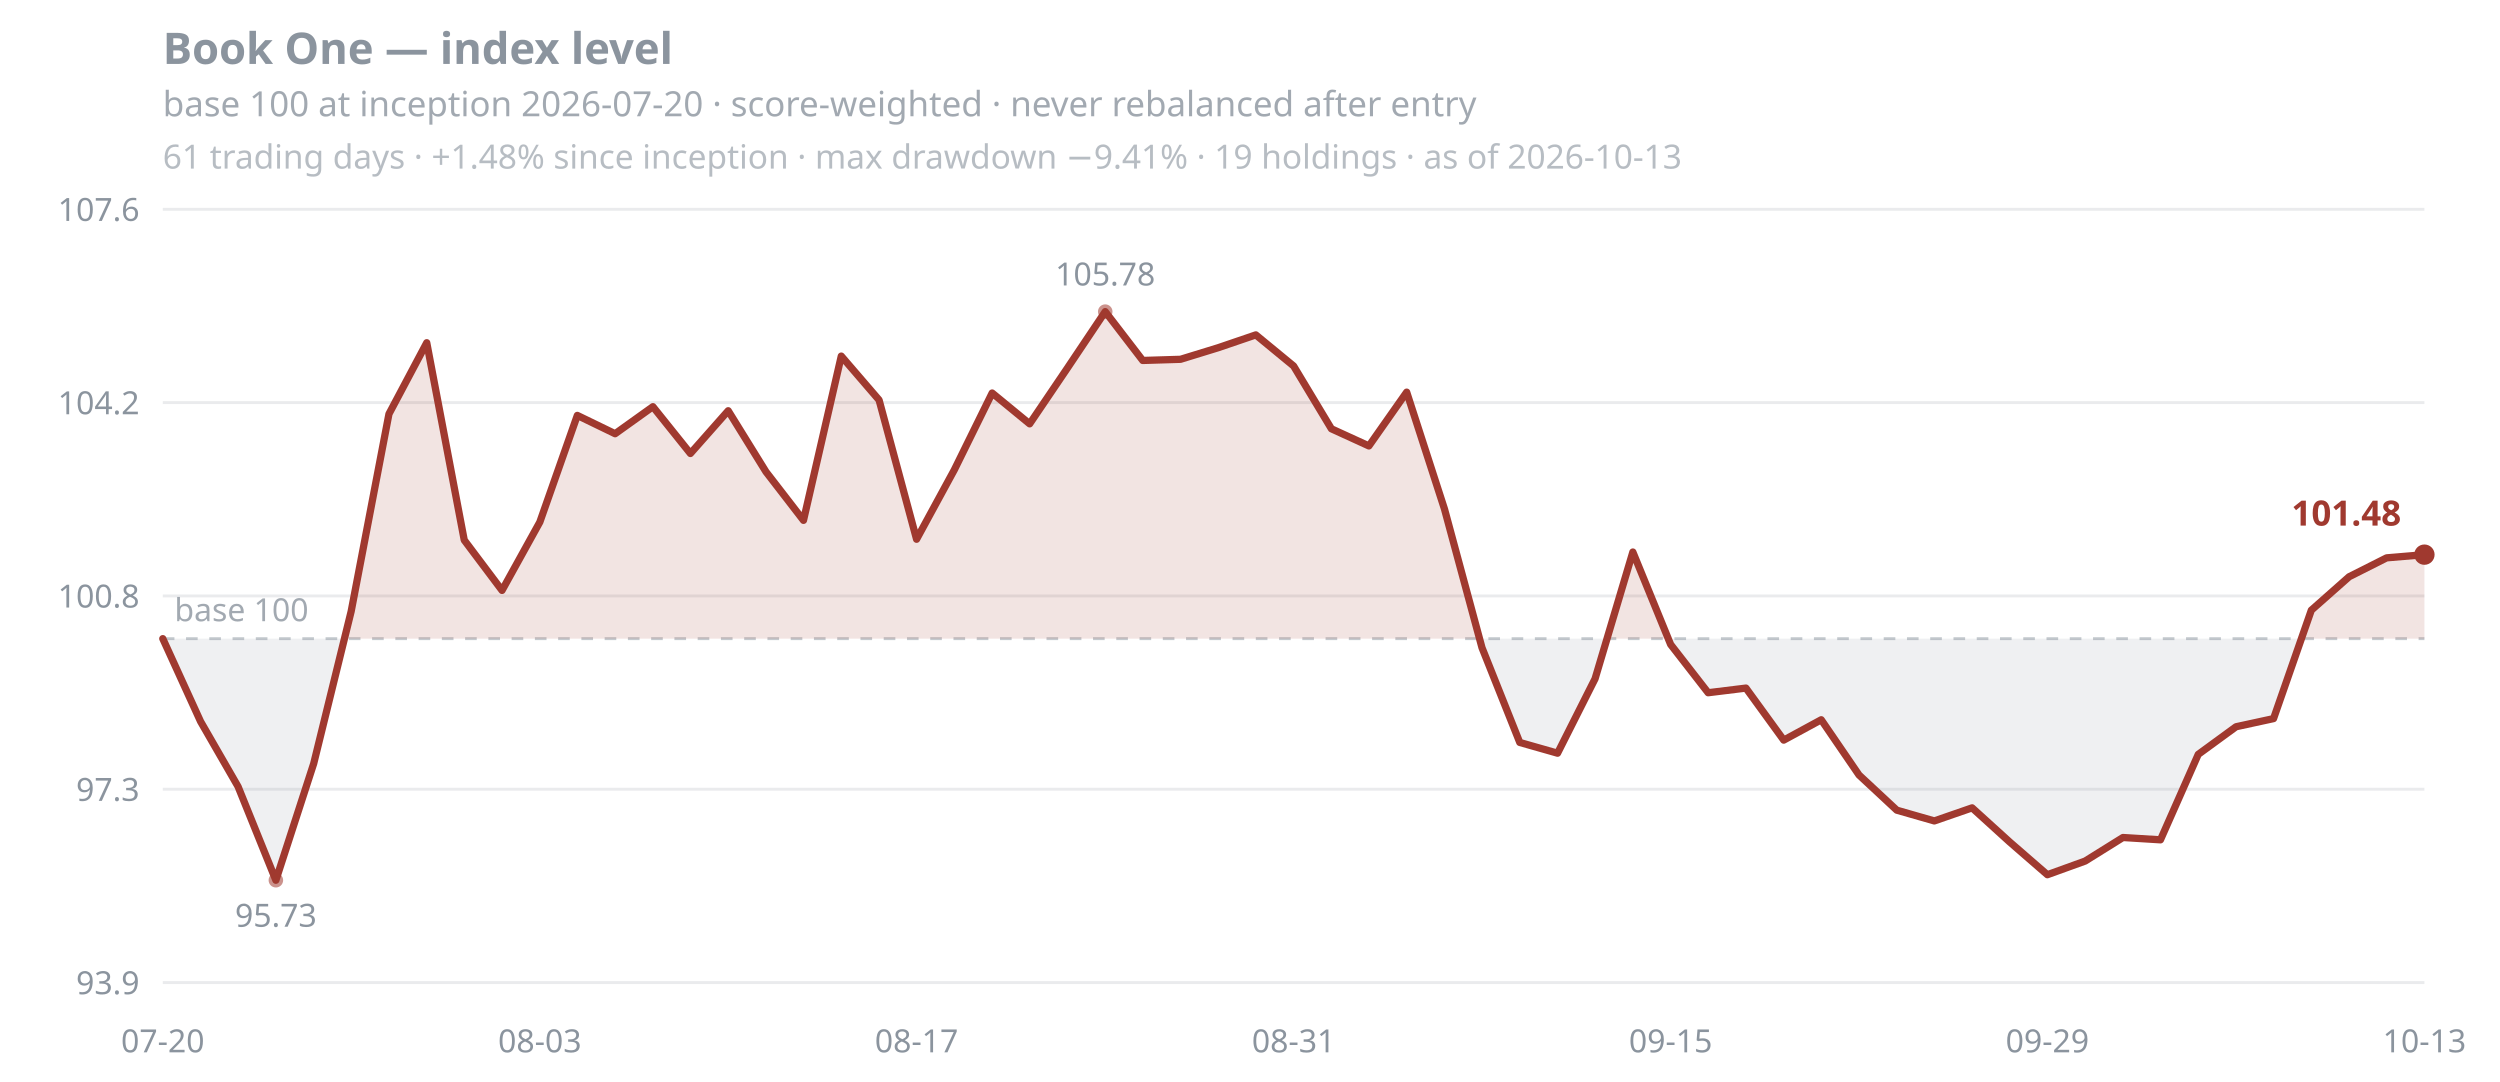
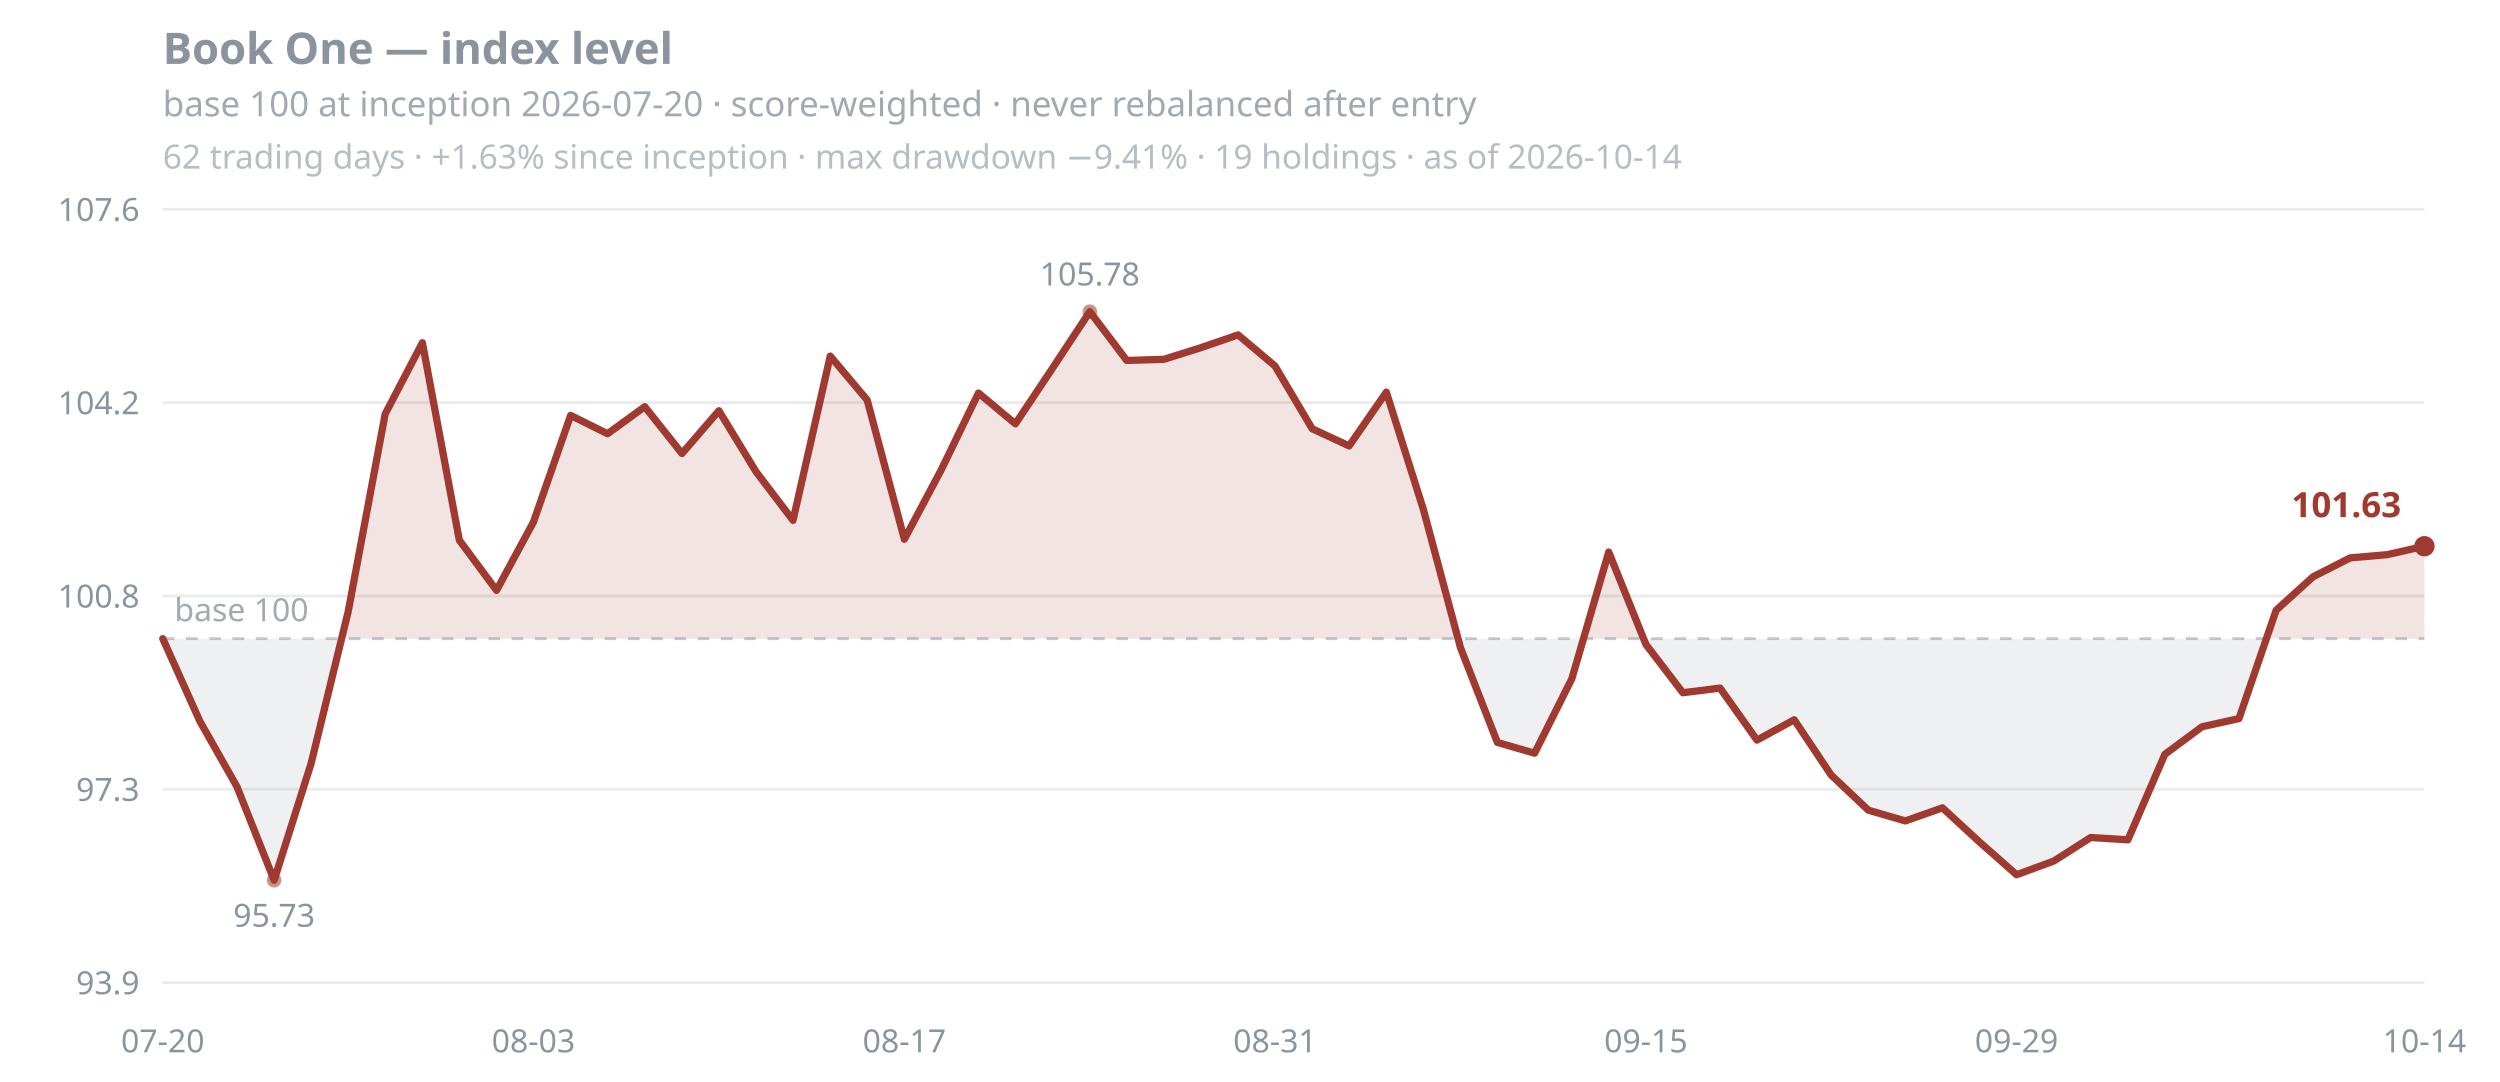
<svg xmlns="http://www.w3.org/2000/svg" viewBox="0 0 860 372" font-family="ui-sans-serif,system-ui,sans-serif">
  <text x="56" y="22" font-size="15" font-weight="600" fill="#8b949e">Book One — index level</text>
  <text x="56" y="40" font-size="12" fill="#8b949e" opacity="0.8">base 100 at inception 2026-07-20 · score-weighted · never rebalanced after entry</text>
-   <text x="56" y="58" font-size="11.5" fill="#8b949e" opacity="0.62">61 trading days · +1.48% since inception · max drawdown −9.41% · 19 holdings · as of 2026-10-13</text>
+   <text x="56" y="58" font-size="11.5" fill="#8b949e" opacity="0.62">62 trading days · +1.63% since inception · max drawdown −9.41% · 19 holdings · as of 2026-10-14</text>
  <line x1="56" y1="338.0" x2="834" y2="338.0" stroke="#8b949e" stroke-opacity="0.18" />
  <text x="48" y="342.0" font-size="11" fill="#8b949e" text-anchor="end">93.9</text>
  <line x1="56" y1="271.5" x2="834" y2="271.5" stroke="#8b949e" stroke-opacity="0.18" />
  <text x="48" y="275.5" font-size="11" fill="#8b949e" text-anchor="end">97.3</text>
  <line x1="56" y1="205.0" x2="834" y2="205.0" stroke="#8b949e" stroke-opacity="0.18" />
  <text x="48" y="209.0" font-size="11" fill="#8b949e" text-anchor="end">100.8</text>
  <line x1="56" y1="138.5" x2="834" y2="138.5" stroke="#8b949e" stroke-opacity="0.18" />
  <text x="48" y="142.5" font-size="11" fill="#8b949e" text-anchor="end">104.2</text>
  <line x1="56" y1="72.0" x2="834" y2="72.0" stroke="#8b949e" stroke-opacity="0.18" />
  <text x="48" y="76.0" font-size="11" fill="#8b949e" text-anchor="end">107.6</text>
  <line x1="56" y1="219.7" x2="834" y2="219.7" stroke="#8b949e" stroke-opacity="0.5" stroke-dasharray="4 4" />
  <text x="60" y="213.7" font-size="11" fill="#8b949e" text-anchor="start" opacity="0.8">base 100</text>
  <text x="56.0" y="362" font-size="11" fill="#8b949e" text-anchor="middle">07-20</text>
-   <text x="185.7" y="362" font-size="11" fill="#8b949e" text-anchor="middle">08-03</text>
-   <text x="315.3" y="362" font-size="11" fill="#8b949e" text-anchor="middle">08-17</text>
-   <text x="445.0" y="362" font-size="11" fill="#8b949e" text-anchor="middle">08-31</text>
-   <text x="574.7" y="362" font-size="11" fill="#8b949e" text-anchor="middle">09-15</text>
-   <text x="704.3" y="362" font-size="11" fill="#8b949e" text-anchor="middle">09-29</text>
-   <text x="834.0" y="362" font-size="11" fill="#8b949e" text-anchor="middle">10-13</text>
+   <text x="183.5" y="362" font-size="11" fill="#8b949e" text-anchor="middle">08-03</text>
+   <text x="311.1" y="362" font-size="11" fill="#8b949e" text-anchor="middle">08-17</text>
+   <text x="438.6" y="362" font-size="11" fill="#8b949e" text-anchor="middle">08-31</text>
+   <text x="566.2" y="362" font-size="11" fill="#8b949e" text-anchor="middle">09-15</text>
+   <text x="693.7" y="362" font-size="11" fill="#8b949e" text-anchor="middle">09-29</text>
+   <text x="834.0" y="362" font-size="11" fill="#8b949e" text-anchor="middle">10-14</text>
  <defs>
    <clipPath id="above">
      <rect x="56" y="72" width="778" height="147.7" />
    </clipPath>
    <clipPath id="below">
      <rect x="56" y="219.7" width="778" height="118.3" />
    </clipPath>
  </defs>
-   <polygon points="56.0,219.7 56.0,219.7 69.0,248.2 81.9,270.6 94.9,302.8 107.9,262.7 120.8,210.3 133.8,142.4 146.8,117.9 159.7,185.8 172.7,203.1 185.7,179.6 198.6,142.9 211.6,149.2 224.6,139.9 237.5,156.0 250.5,141.3 263.5,162.3 276.4,179.0 289.4,122.5 302.4,137.6 315.3,185.5 328.3,161.6 341.3,135.2 354.2,145.8 367.2,126.6 380.2,107.2 393.1,124.0 406.1,123.6 419.1,119.6 432.0,115.2 445.0,125.9 458.0,147.5 470.9,153.4 483.9,134.9 496.9,175.1 509.8,222.8 522.8,255.4 535.8,259.1 548.7,233.5 561.7,189.9 574.7,221.7 587.6,238.3 600.6,236.7 613.6,254.6 626.5,247.6 639.5,266.6 652.5,278.7 665.4,282.4 678.4,277.9 691.4,289.7 704.3,300.9 717.3,296.2 730.3,288.1 743.2,288.9 756.2,259.5 769.2,250.0 782.1,247.2 795.1,209.9 808.1,198.4 821.0,191.9 834.0,190.8 834.0,219.7" fill="#a0392f" fill-opacity="0.14" clip-path="url(#above)" />
-   <polygon points="56.0,219.7 56.0,219.7 69.0,248.2 81.9,270.6 94.9,302.8 107.9,262.7 120.8,210.3 133.8,142.4 146.8,117.9 159.7,185.8 172.7,203.1 185.7,179.6 198.6,142.9 211.6,149.2 224.6,139.9 237.5,156.0 250.5,141.3 263.5,162.3 276.4,179.0 289.4,122.5 302.4,137.6 315.3,185.5 328.3,161.6 341.3,135.2 354.2,145.8 367.2,126.6 380.2,107.2 393.1,124.0 406.1,123.6 419.1,119.6 432.0,115.2 445.0,125.9 458.0,147.5 470.9,153.4 483.9,134.9 496.9,175.1 509.8,222.8 522.8,255.4 535.8,259.1 548.7,233.5 561.7,189.9 574.7,221.7 587.6,238.3 600.6,236.7 613.6,254.6 626.5,247.6 639.5,266.6 652.5,278.7 665.4,282.4 678.4,277.9 691.4,289.7 704.3,300.9 717.3,296.2 730.3,288.1 743.2,288.9 756.2,259.5 769.2,250.0 782.1,247.2 795.1,209.9 808.1,198.4 821.0,191.9 834.0,190.8 834.0,219.7" fill="#8b949e" fill-opacity="0.14" clip-path="url(#below)" />
-   <polyline points="56.0,219.7 69.0,248.2 81.9,270.6 94.9,302.8 107.9,262.7 120.8,210.3 133.8,142.4 146.8,117.9 159.7,185.8 172.7,203.1 185.7,179.6 198.6,142.9 211.6,149.2 224.6,139.9 237.5,156.0 250.5,141.3 263.5,162.3 276.4,179.0 289.4,122.5 302.4,137.6 315.3,185.5 328.3,161.6 341.3,135.2 354.2,145.8 367.2,126.6 380.2,107.2 393.1,124.0 406.1,123.6 419.1,119.6 432.0,115.2 445.0,125.9 458.0,147.5 470.9,153.4 483.9,134.9 496.9,175.1 509.8,222.8 522.8,255.4 535.8,259.1 548.7,233.5 561.7,189.9 574.7,221.7 587.6,238.3 600.6,236.7 613.6,254.6 626.5,247.6 639.5,266.6 652.5,278.7 665.4,282.4 678.4,277.9 691.4,289.7 704.3,300.9 717.3,296.2 730.3,288.1 743.2,288.9 756.2,259.5 769.2,250.0 782.1,247.2 795.1,209.9 808.1,198.4 821.0,191.9 834.0,190.8" fill="none" stroke="#a0392f" stroke-width="2.5" stroke-linejoin="round" stroke-linecap="round" />
-   <circle cx="94.9" cy="302.8" r="2.5" fill="#a0392f" fill-opacity="0.55" />
-   <text x="94.9" y="318.8" font-size="11" fill="#8b949e" text-anchor="middle">95.73</text>
-   <circle cx="380.2" cy="107.2" r="2.5" fill="#a0392f" fill-opacity="0.55" />
-   <text x="380.2" y="98.2" font-size="11" fill="#8b949e" text-anchor="middle">105.78</text>
-   <circle cx="834.0" cy="190.8" r="3.5" fill="#a0392f" />
-   <text x="826.0" y="180.8" font-size="12" font-weight="600" fill="#a0392f" text-anchor="end">101.48</text>
+   <polygon points="56.0,219.7 56.0,219.7 68.8,248.2 81.5,270.6 94.3,302.8 107.0,262.7 119.8,210.3 132.5,142.4 145.3,117.9 158.0,185.8 170.8,203.1 183.5,179.6 196.3,142.9 209.0,149.2 221.8,139.9 234.6,156.0 247.3,141.3 260.1,162.3 272.8,179.0 285.6,122.5 298.3,137.6 311.1,185.5 323.8,161.6 336.6,135.2 349.3,145.8 362.1,126.6 374.9,107.2 387.6,124.0 400.4,123.6 413.1,119.6 425.9,115.2 438.6,125.9 451.4,147.5 464.1,153.4 476.9,134.9 489.6,175.1 502.4,222.8 515.1,255.4 527.9,259.1 540.7,233.5 553.4,189.9 566.2,221.7 578.9,238.3 591.7,236.7 604.4,254.6 617.2,247.6 629.9,266.6 642.7,278.7 655.4,282.4 668.2,277.9 681.0,289.7 693.7,300.9 706.5,296.2 719.2,288.1 732.0,288.9 744.7,259.5 757.5,250.0 770.2,247.2 783.0,209.9 795.7,198.4 808.5,191.9 821.2,190.8 834.0,187.9 834.0,219.7" fill="#a0392f" fill-opacity="0.14" clip-path="url(#above)" />
+   <polygon points="56.0,219.7 56.0,219.7 68.8,248.2 81.5,270.6 94.3,302.8 107.0,262.7 119.8,210.3 132.5,142.4 145.3,117.9 158.0,185.8 170.8,203.1 183.5,179.6 196.3,142.9 209.0,149.2 221.8,139.9 234.6,156.0 247.3,141.3 260.1,162.3 272.8,179.0 285.6,122.5 298.3,137.6 311.1,185.5 323.8,161.6 336.6,135.2 349.3,145.8 362.1,126.6 374.9,107.2 387.6,124.0 400.4,123.6 413.1,119.6 425.9,115.2 438.6,125.9 451.4,147.5 464.1,153.4 476.9,134.9 489.6,175.1 502.4,222.8 515.1,255.4 527.9,259.1 540.7,233.5 553.4,189.9 566.2,221.7 578.9,238.3 591.7,236.7 604.4,254.6 617.2,247.6 629.9,266.6 642.7,278.7 655.4,282.4 668.2,277.9 681.0,289.7 693.7,300.9 706.5,296.2 719.2,288.1 732.0,288.9 744.7,259.5 757.5,250.0 770.2,247.2 783.0,209.9 795.7,198.4 808.5,191.9 821.2,190.8 834.0,187.9 834.0,219.7" fill="#8b949e" fill-opacity="0.14" clip-path="url(#below)" />
+   <polyline points="56.0,219.7 68.8,248.2 81.5,270.6 94.3,302.8 107.0,262.7 119.8,210.3 132.5,142.4 145.3,117.9 158.0,185.8 170.8,203.1 183.5,179.6 196.3,142.9 209.0,149.2 221.8,139.9 234.6,156.0 247.3,141.3 260.1,162.3 272.8,179.0 285.6,122.5 298.3,137.6 311.1,185.5 323.8,161.6 336.6,135.2 349.3,145.8 362.1,126.6 374.9,107.2 387.6,124.0 400.4,123.6 413.1,119.6 425.9,115.2 438.6,125.9 451.4,147.5 464.1,153.4 476.9,134.9 489.6,175.1 502.4,222.8 515.1,255.4 527.9,259.1 540.7,233.5 553.4,189.9 566.2,221.7 578.9,238.3 591.7,236.7 604.4,254.6 617.2,247.6 629.9,266.6 642.7,278.7 655.4,282.4 668.2,277.9 681.0,289.7 693.7,300.9 706.5,296.2 719.2,288.1 732.0,288.9 744.7,259.5 757.5,250.0 770.2,247.2 783.0,209.9 795.7,198.4 808.5,191.9 821.2,190.8 834.0,187.9" fill="none" stroke="#a0392f" stroke-width="2.5" stroke-linejoin="round" stroke-linecap="round" />
+   <circle cx="94.3" cy="302.8" r="2.5" fill="#a0392f" fill-opacity="0.55" />
+   <text x="94.3" y="318.8" font-size="11" fill="#8b949e" text-anchor="middle">95.73</text>
+   <circle cx="374.9" cy="107.2" r="2.5" fill="#a0392f" fill-opacity="0.55" />
+   <text x="374.9" y="98.2" font-size="11" fill="#8b949e" text-anchor="middle">105.78</text>
+   <circle cx="834.0" cy="187.9" r="3.5" fill="#a0392f" />
+   <text x="826.0" y="177.9" font-size="12" font-weight="600" fill="#a0392f" text-anchor="end">101.63</text>
</svg>
